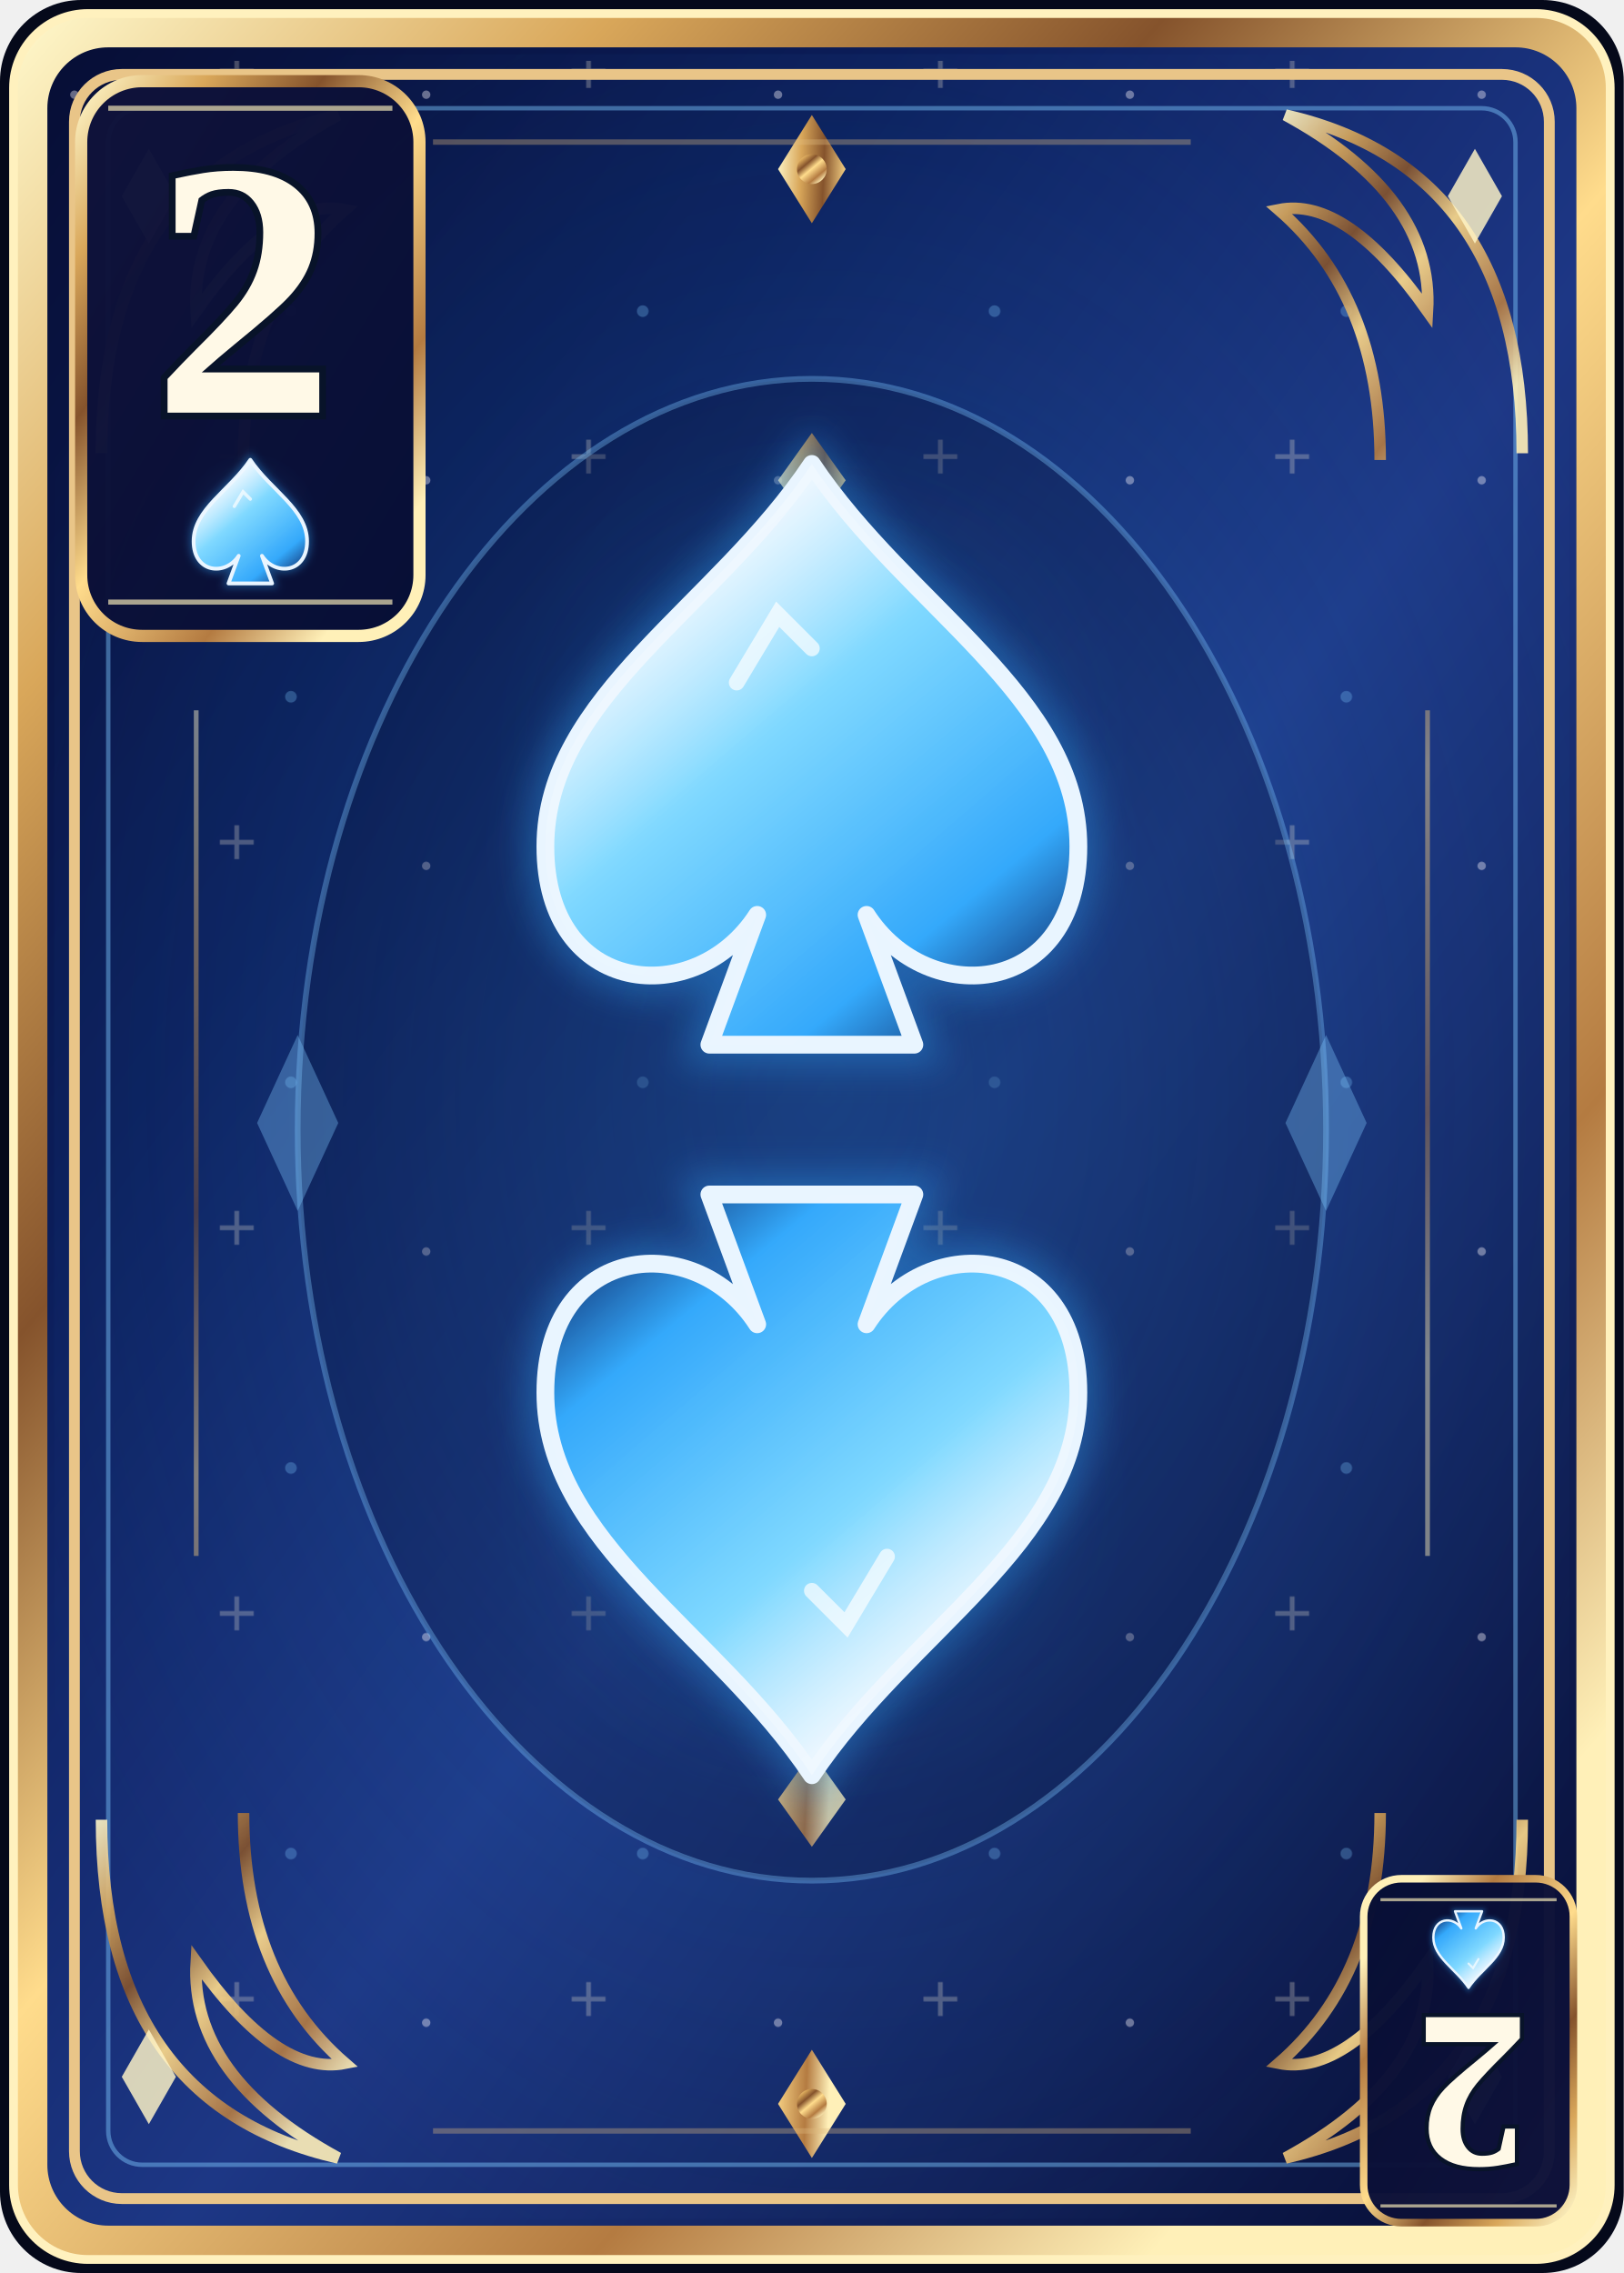
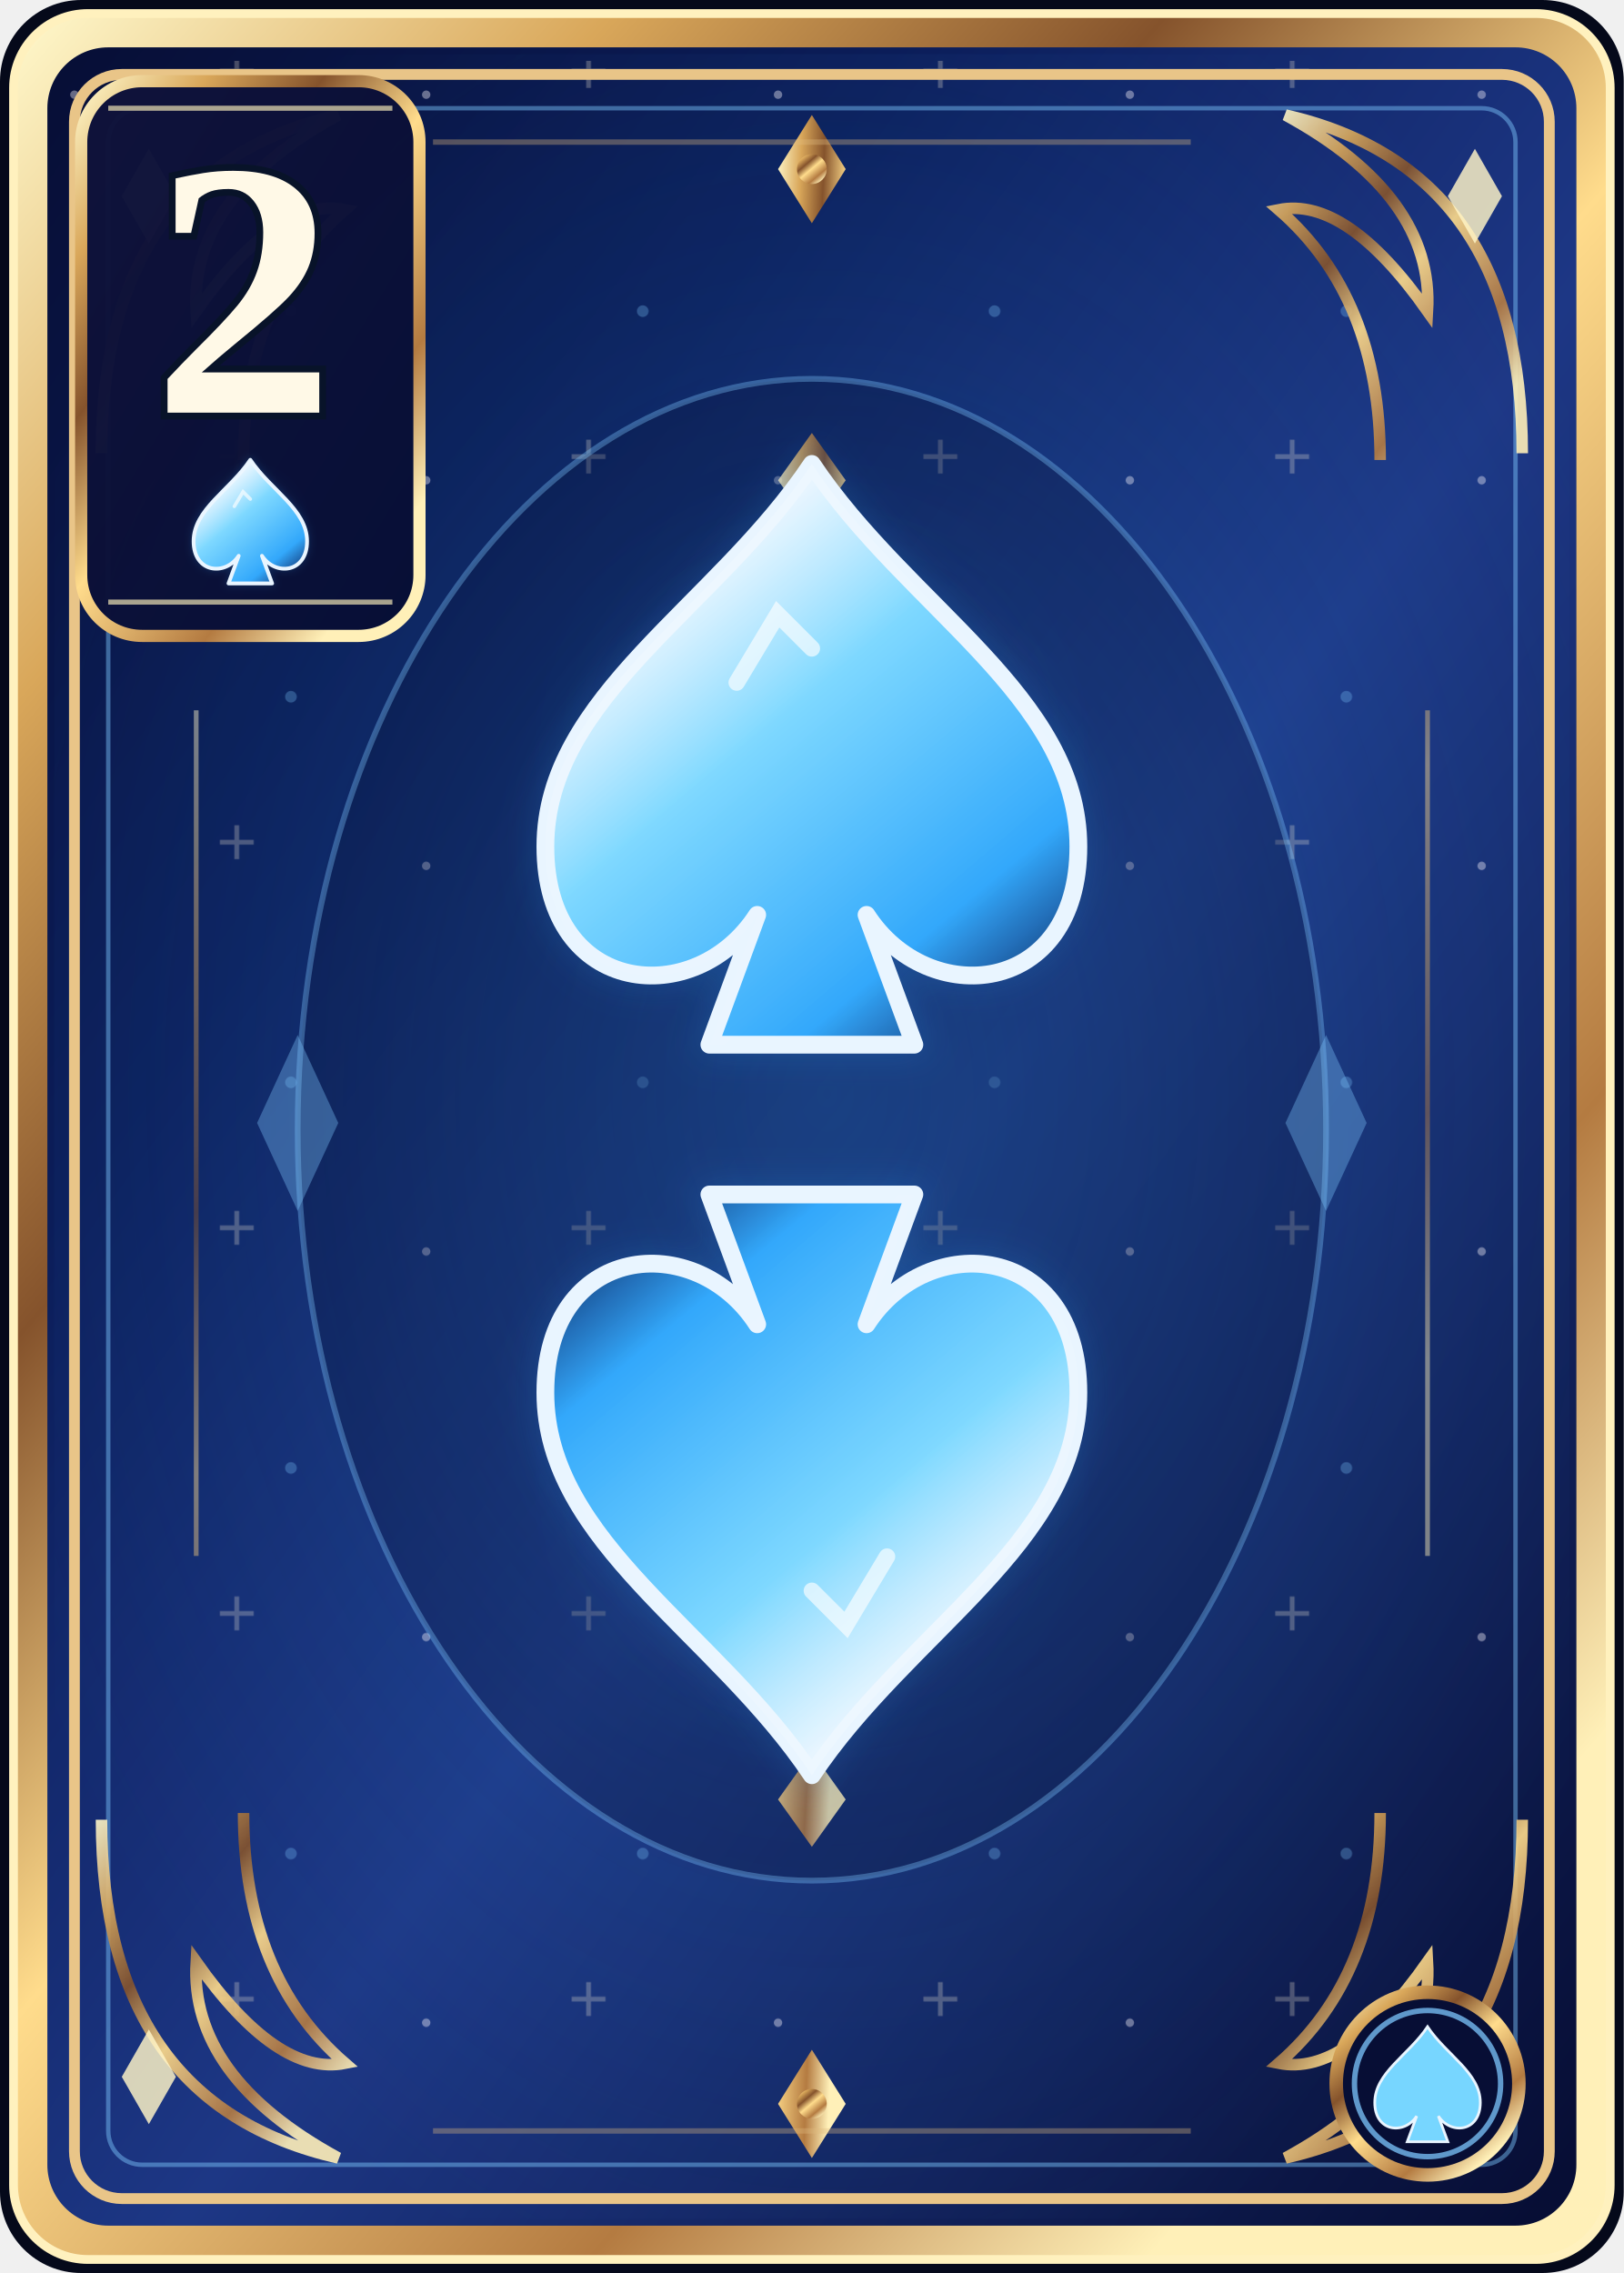
- <svg xmlns="http://www.w3.org/2000/svg" viewBox="0 0 240 336" width="240" height="336" role="img" aria-label="2 of Spades — Mystic Royale V3" data-theme="mystic-royale-v3" data-rank="2" data-suit="S" data-card="S-2">
+ <svg xmlns="http://www.w3.org/2000/svg" viewBox="0 0 240 336" width="240" height="336" role="img" aria-label="2 of Spades — Mystic Royale V4" data-theme="mystic-royale-v4" data-rank="2" data-suit="S" data-card="S-2">
  <defs>
    <linearGradient id="velvet" x1="0%" y1="0%" x2="96%" y2="100%">
      <stop offset="0%" stop-color="#070e35" />
      <stop offset="28%" stop-color="#0b1d59" />
      <stop offset="56%" stop-color="#1d3785" />
      <stop offset="100%" stop-color="#070e35" />
    </linearGradient>
    <radialGradient id="aura" cx="51%" cy="48%" r="59%">
      <stop offset="0%" stop-color="#30a7fb" stop-opacity=".27" />
      <stop offset="60%" stop-color="#30a7fb" stop-opacity=".08" />
      <stop offset="100%" stop-color="#30a7fb" stop-opacity="0" />
    </radialGradient>
    <linearGradient id="gold" x1="0%" y1="0%" x2="84%" y2="100%">
      <stop offset="0%" stop-color="#fff8cb" />
      <stop offset="18%" stop-color="#d9a75a" />
      <stop offset="35%" stop-color="#85532c" />
      <stop offset="53%" stop-color="#ffdc8c" />
      <stop offset="77%" stop-color="#b47b41" />
      <stop offset="94%" stop-color="#fff0b8" />
    </linearGradient>
    <linearGradient id="gem" x1="17%" y1="3%" x2="91%" y2="100%">
      <stop offset="0%" stop-color="#fffdf8" />
      <stop offset="15%" stop-color="#e9f5ff" />
      <stop offset="40%" stop-color="#77d6ff" />
      <stop offset="78%" stop-color="#30a7fb" />
      <stop offset="100%" stop-color="#0b1d59" />
    </linearGradient>
    <linearGradient id="gemshine" x1="20%" y1="3%" x2="91%" y2="92%">
      <stop offset="0%" stop-color="#ffffff" stop-opacity=".91" />
      <stop offset="43%" stop-color="#ffffff" stop-opacity=".16" />
      <stop offset="100%" stop-color="#ffffff" stop-opacity="0" />
    </linearGradient>
    <radialGradient id="halo">
      <stop offset="0%" stop-color="#30a7fb" stop-opacity=".64" />
      <stop offset="54%" stop-color="#30a7fb" stop-opacity=".14" />
      <stop offset="100%" stop-color="#30a7fb" stop-opacity="0" />
    </radialGradient>
    <linearGradient id="portraitFade" x1="0%" y1="0%" x2="0%" y2="100%">
      <stop offset="0%" stop-color="#070e35" stop-opacity=".03" />
      <stop offset="69%" stop-color="#070e35" stop-opacity=".05" />
      <stop offset="100%" stop-color="#070e35" stop-opacity=".89" />
    </linearGradient>
    <linearGradient id="indexBg" x1="0%" y1="0%" x2="100%" y2="100%">
      <stop offset="0%" stop-color="#10133b" stop-opacity=".98" />
      <stop offset="100%" stop-color="#070e35" stop-opacity=".98" />
    </linearGradient>
    <filter id="soft" x="-50%" y="-50%" width="200%" height="200%">
      <feGaussianBlur stdDeviation="2.6" />
    </filter>
    <pattern id="stars" width="52" height="57" patternUnits="userSpaceOnUse">
      <circle cx="11" cy="14" r=".62" fill="#fff9ff" opacity=".39" />
      <circle cx="43" cy="46" r=".86" fill="#7cc6fd" opacity=".3" />
      <path d="M35 8v5m-2.5-2.5h5" stroke="#fff2d7" stroke-width=".7" opacity=".26" />
    </pattern>
    <path id="suit" d="M0 -42 C-14 -21 -39 -8 -39 14 C-39 36 -17 38 -8 24 L-15 43 H15 L8 24 C17 38 39 36 39 14 C39 -8 14 -21 0 -42Z" />
    <clipPath id="portraitClip">
      <rect x="41" y="76" width="158" height="190" rx="10" />
    </clipPath>
  </defs>
  <rect width="240" height="336" rx="12" fill="#05091a" />
  <rect x="2" y="2" width="236" height="332" rx="11" fill="url(#gold)" stroke="#fff1be" stroke-width="1.3" />
  <rect x="7" y="7" width="226" height="322" rx="9" fill="url(#velvet)" />
  <rect x="8" y="8" width="224" height="320" rx="8" fill="url(#aura)" />
  <rect x="9" y="9" width="222" height="318" rx="8" fill="url(#stars)" />
  <rect x="11" y="11" width="218" height="314" rx="7" fill="none" stroke="#e9c588" stroke-width="1.6" />
  <rect x="16" y="16" width="208" height="304" rx="5" fill="none" stroke="#7cc6fd" stroke-opacity=".46" stroke-width=".65" />
  <path d="M29 105L29 230M211 105L211 230" stroke="url(#gold)" stroke-width=".7" opacity=".46" />
  <g stroke="url(#gold)" stroke-width="1.7" fill="none" opacity=".9">
    <path d="M15 67Q15 25 50 17Q28 29 29 46Q41 29 51 31Q36 44 36 68" />
    <path d="M225 67Q225 25 190 17Q212 29 211 46Q199 29 189 31Q204 44 204 68" />
    <path d="M15 269Q15 311 50 319Q28 307 29 290Q41 307 51 305Q36 292 36 268" />
    <path d="M225 269Q225 311 190 319Q212 307 211 290Q199 307 189 305Q204 292 204 268" />
  </g>
  <g fill="#fff4c7" opacity=".83">
    <path d="M22 22l4 7-4 7-4-7Z M218 22l4 7-4 7-4-7Z M22 314l4-7-4-7-4 7Z M218 314l4-7-4-7-4 7Z" />
  </g>
  <g fill="url(#gold)">
    <path d="M120 17l5 8-5 8-5-8Z M120 319l5-8-5-8-5 8Z" />
    <circle cx="120" cy="25" r="2.2" />
    <circle cx="120" cy="311" r="2.2" />
  </g>
  <path d="M64 21h112M64 315h112" stroke="#dfb97e" stroke-width=".8" opacity=".35" />
  <ellipse cx="120" cy="167" rx="76" ry="111" fill="#070e35" opacity=".27" />
  <ellipse cx="120" cy="167" rx="76" ry="111" fill="none" stroke="#7cc6fd" stroke-width=".85" opacity=".36" />
  <path d="M120 64l5 7-5 7-5-7ZM120 259l5 7-5 7-5-7Z" fill="url(#gold)" opacity=".76" />
  <path d="M44 153l6 13-6 13-6-13ZM196 153l6 13-6 13-6-13Z" fill="#7cc6fd" opacity=".36" />
  <g class="royal-pip" transform="translate(120 111) rotate(0) scale(1.01)">
-     <circle r="47" fill="url(#halo)" opacity=".40" />
-     <use href="#suit" fill="#30a7fb" stroke="#30a7fb" stroke-width="6" filter="url(#soft)" opacity=".35" />
+     <circle r="42" fill="url(#halo)" opacity=".22" />
+     <use href="#suit" fill="#30a7fb" stroke="#30a7fb" stroke-width="3.1" filter="url(#soft)" opacity=".18" />
    <use href="#suit" fill="url(#gem)" stroke="#e9f5ff" stroke-width="2.6" stroke-linejoin="round" />
-     <use href="#suit" fill="url(#gemshine)" opacity=".41" />
-     <path d="M-11 -10L-5 -20L0 -15" fill="none" stroke="#ffffff" stroke-width="2.3" opacity=".68" stroke-linecap="round" />
+     <use href="#suit" fill="url(#gemshine)" opacity=".30" />
+     <path d="M-11 -10L-5 -20L0 -15" fill="none" stroke="#ffffff" stroke-width="2.4" opacity=".64" stroke-linecap="round" />
  </g>
  <g class="royal-pip" transform="translate(120 220) rotate(180) scale(1.01)">
-     <circle r="47" fill="url(#halo)" opacity=".40" />
-     <use href="#suit" fill="#30a7fb" stroke="#30a7fb" stroke-width="6" filter="url(#soft)" opacity=".35" />
+     <circle r="42" fill="url(#halo)" opacity=".22" />
+     <use href="#suit" fill="#30a7fb" stroke="#30a7fb" stroke-width="3.1" filter="url(#soft)" opacity=".18" />
    <use href="#suit" fill="url(#gem)" stroke="#e9f5ff" stroke-width="2.6" stroke-linejoin="round" />
-     <use href="#suit" fill="url(#gemshine)" opacity=".41" />
-     <path d="M-11 -10L-5 -20L0 -15" fill="none" stroke="#ffffff" stroke-width="2.3" opacity=".68" stroke-linecap="round" />
+     <use href="#suit" fill="url(#gemshine)" opacity=".30" />
+     <path d="M-11 -10L-5 -20L0 -15" fill="none" stroke="#ffffff" stroke-width="2.4" opacity=".64" stroke-linecap="round" />
  </g>
  <g class="corner-index">
    <rect x="12" y="12" width="50" height="82" rx="9" fill="url(#indexBg)" stroke="url(#gold)" stroke-width="1.8" />
    <path d="M16 16h42M16 89h42" stroke="#fff2bd" stroke-width=".75" opacity=".65" />
    <text x="36" y="61" text-anchor="middle" font-family="Georgia,Times New Roman,serif" font-weight="bold" font-size="54" fill="#fff9e7" stroke="#081329" stroke-width="2" paint-order="stroke">2</text>
    <g class="royal-pip" transform="translate(37 77) rotate(0) scale(0.215)">
-       <circle r="47" fill="url(#halo)" opacity=".40" />
-       <use href="#suit" fill="#30a7fb" stroke="#30a7fb" stroke-width="6" filter="url(#soft)" opacity=".35" />
+       <circle r="42" fill="url(#halo)" opacity=".22" />
+       <use href="#suit" fill="#30a7fb" stroke="#30a7fb" stroke-width="3.1" filter="url(#soft)" opacity=".18" />
      <use href="#suit" fill="url(#gem)" stroke="#e9f5ff" stroke-width="2.6" stroke-linejoin="round" />
-       <use href="#suit" fill="url(#gemshine)" opacity=".41" />
-       <path d="M-11 -10L-5 -20L0 -15" fill="none" stroke="#ffffff" stroke-width="2.3" opacity=".68" stroke-linecap="round" />
+       <use href="#suit" fill="url(#gemshine)" opacity=".30" />
+       <path d="M-11 -10L-5 -20L0 -15" fill="none" stroke="#ffffff" stroke-width="2.4" opacity=".64" stroke-linecap="round" />
    </g>
  </g>
-   <g class="corner-index" transform="translate(240 336) rotate(180) scale(.62)">
-     <rect x="12" y="12" width="50" height="82" rx="9" fill="url(#indexBg)" stroke="url(#gold)" stroke-width="1.8" />
-     <path d="M16 16h42M16 89h42" stroke="#fff2bd" stroke-width=".75" opacity=".65" />
-     <text x="36" y="61" text-anchor="middle" font-family="Georgia,Times New Roman,serif" font-weight="bold" font-size="54" fill="#fff9e7" stroke="#081329" stroke-width="2" paint-order="stroke">2</text>
-     <g class="royal-pip" transform="translate(37 77) rotate(0) scale(0.215)">
-       <circle r="47" fill="url(#halo)" opacity=".40" />
-       <use href="#suit" fill="#30a7fb" stroke="#30a7fb" stroke-width="6" filter="url(#soft)" opacity=".35" />
-       <use href="#suit" fill="url(#gem)" stroke="#e9f5ff" stroke-width="2.6" stroke-linejoin="round" />
-       <use href="#suit" fill="url(#gemshine)" opacity=".41" />
-       <path d="M-11 -10L-5 -20L0 -15" fill="none" stroke="#ffffff" stroke-width="2.3" opacity=".68" stroke-linecap="round" />
-     </g>
+   <g class="corner-sigil" transform="translate(211 308)">
+     <circle r="13.5" fill="#070e35" stroke="url(#gold)" stroke-width="2" />
+     <circle r="10.8" fill="none" stroke="#7cc6fd" stroke-width=".8" opacity=".75" />
+     <use href="#suit" fill="#77d6ff" stroke="#e9f5ff" stroke-width="2" transform="scale(.20)" />
  </g>
</svg>
